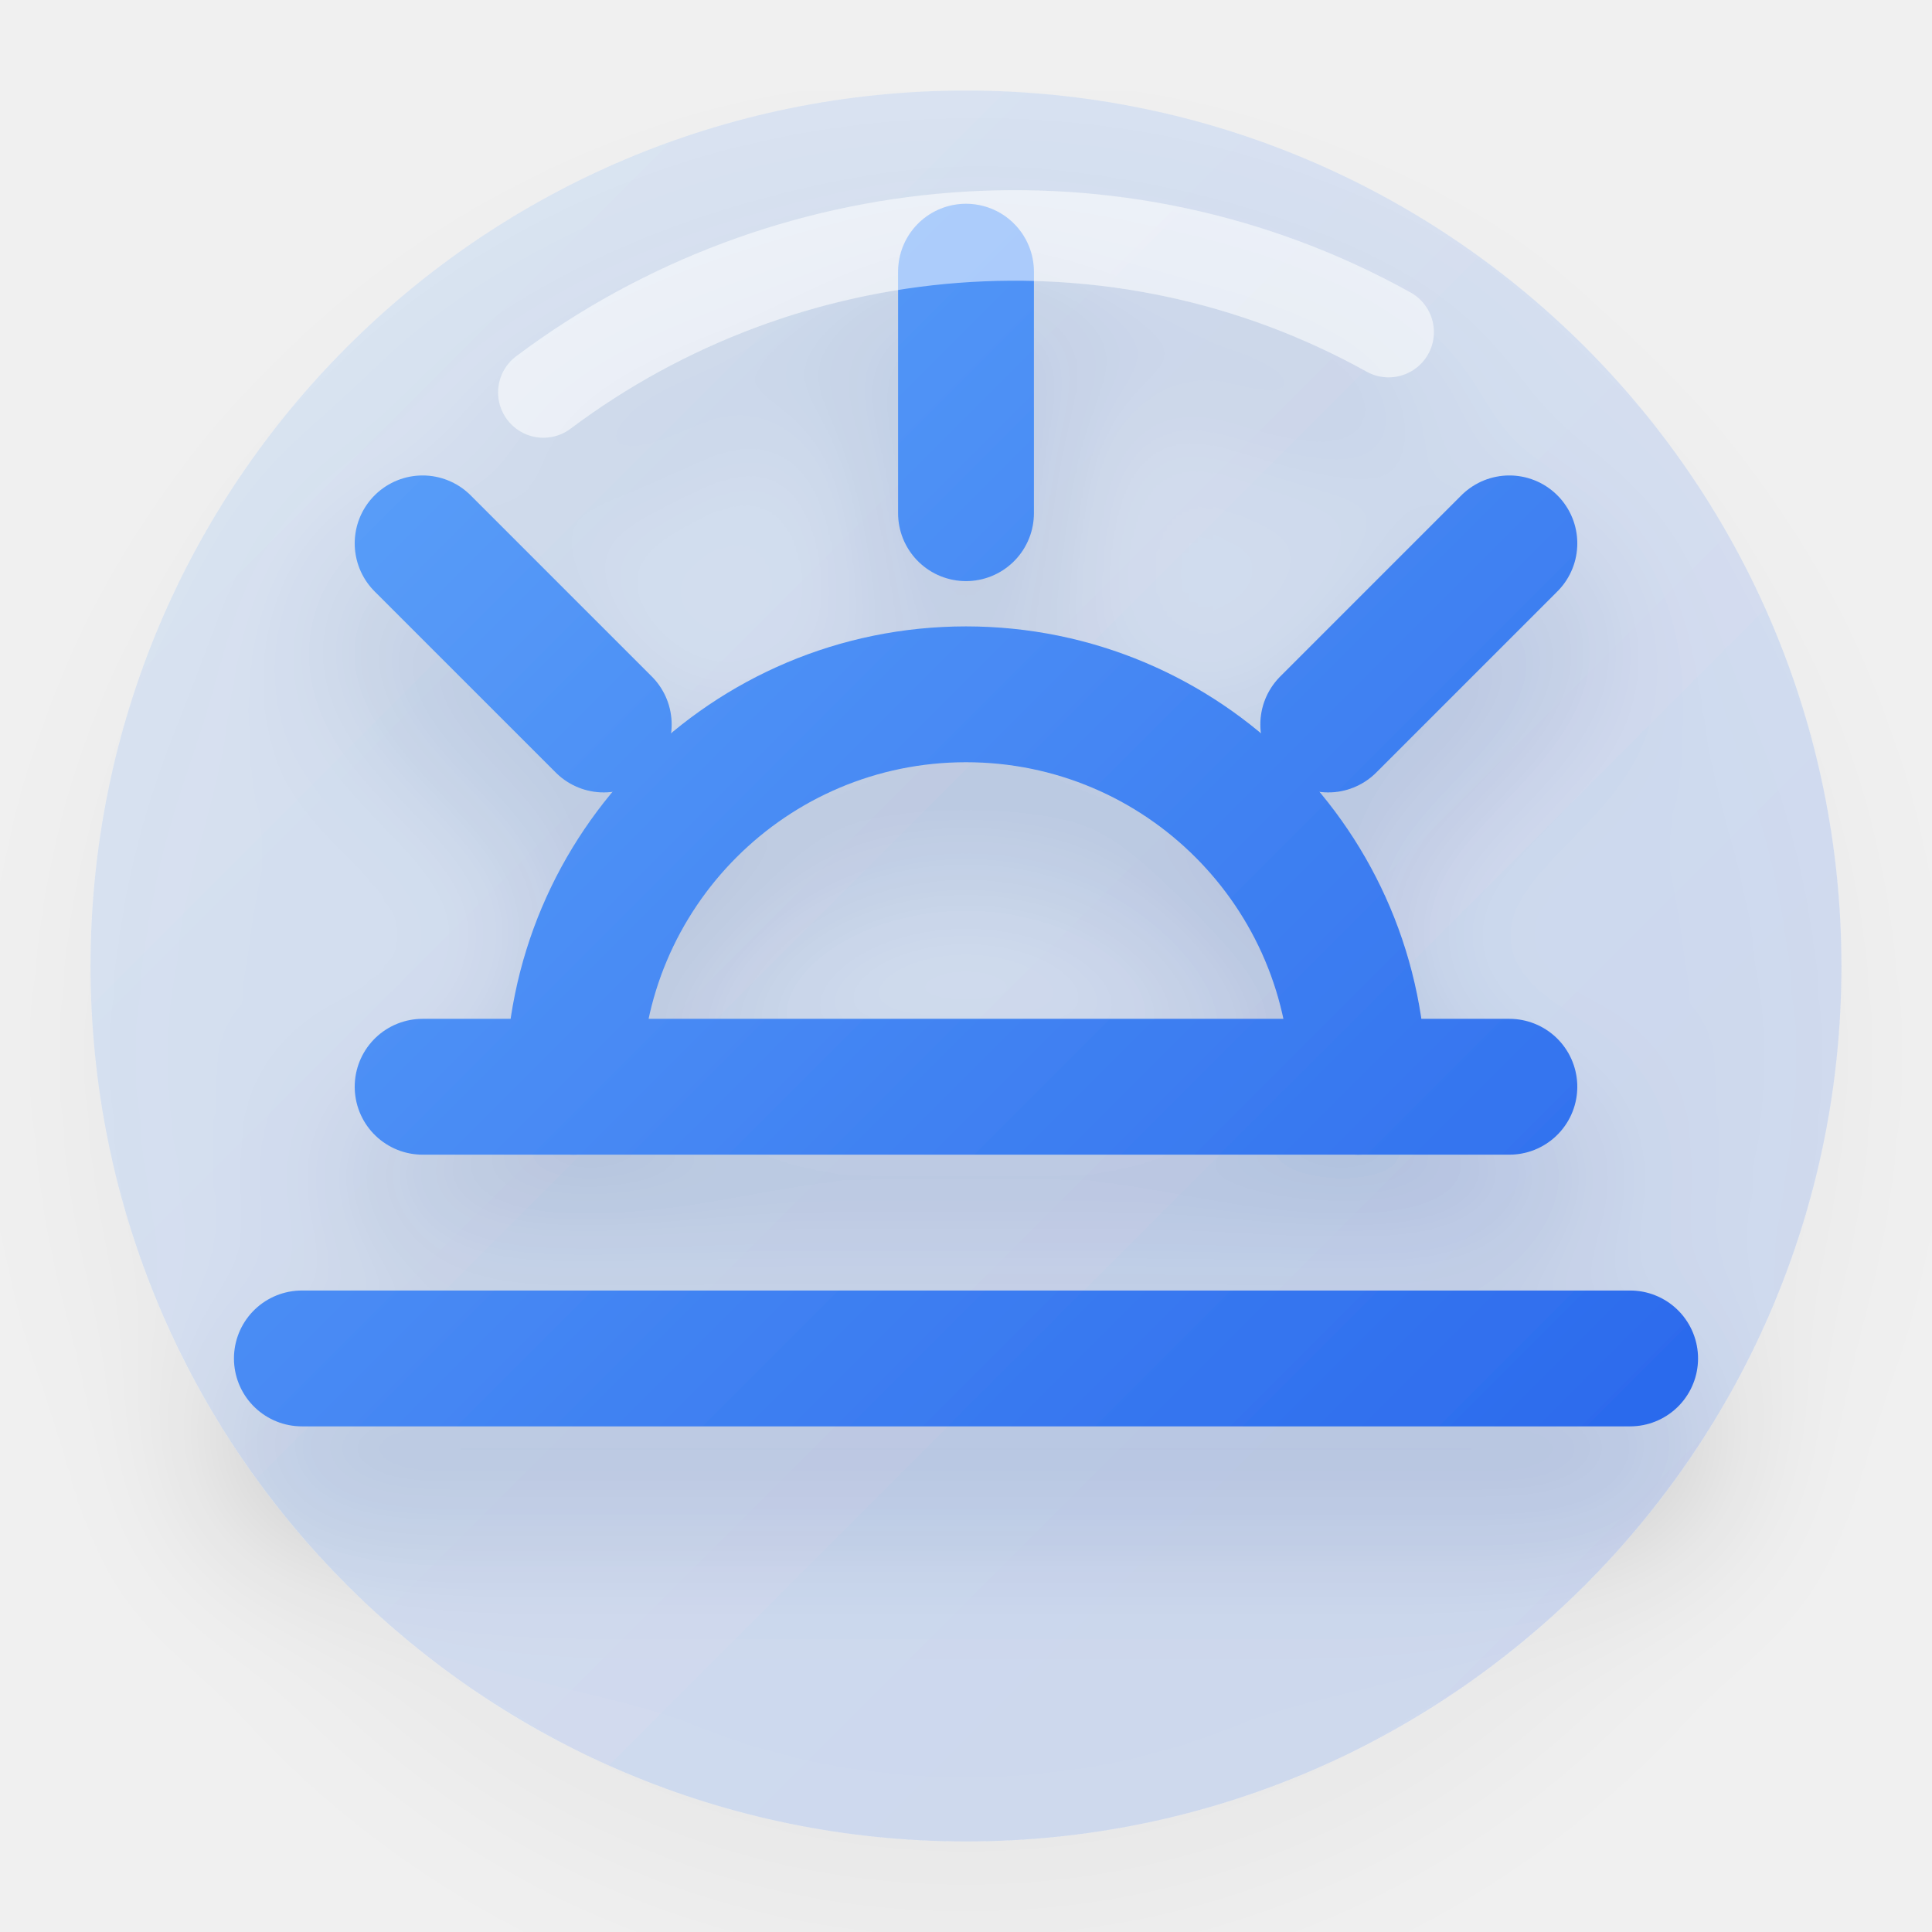
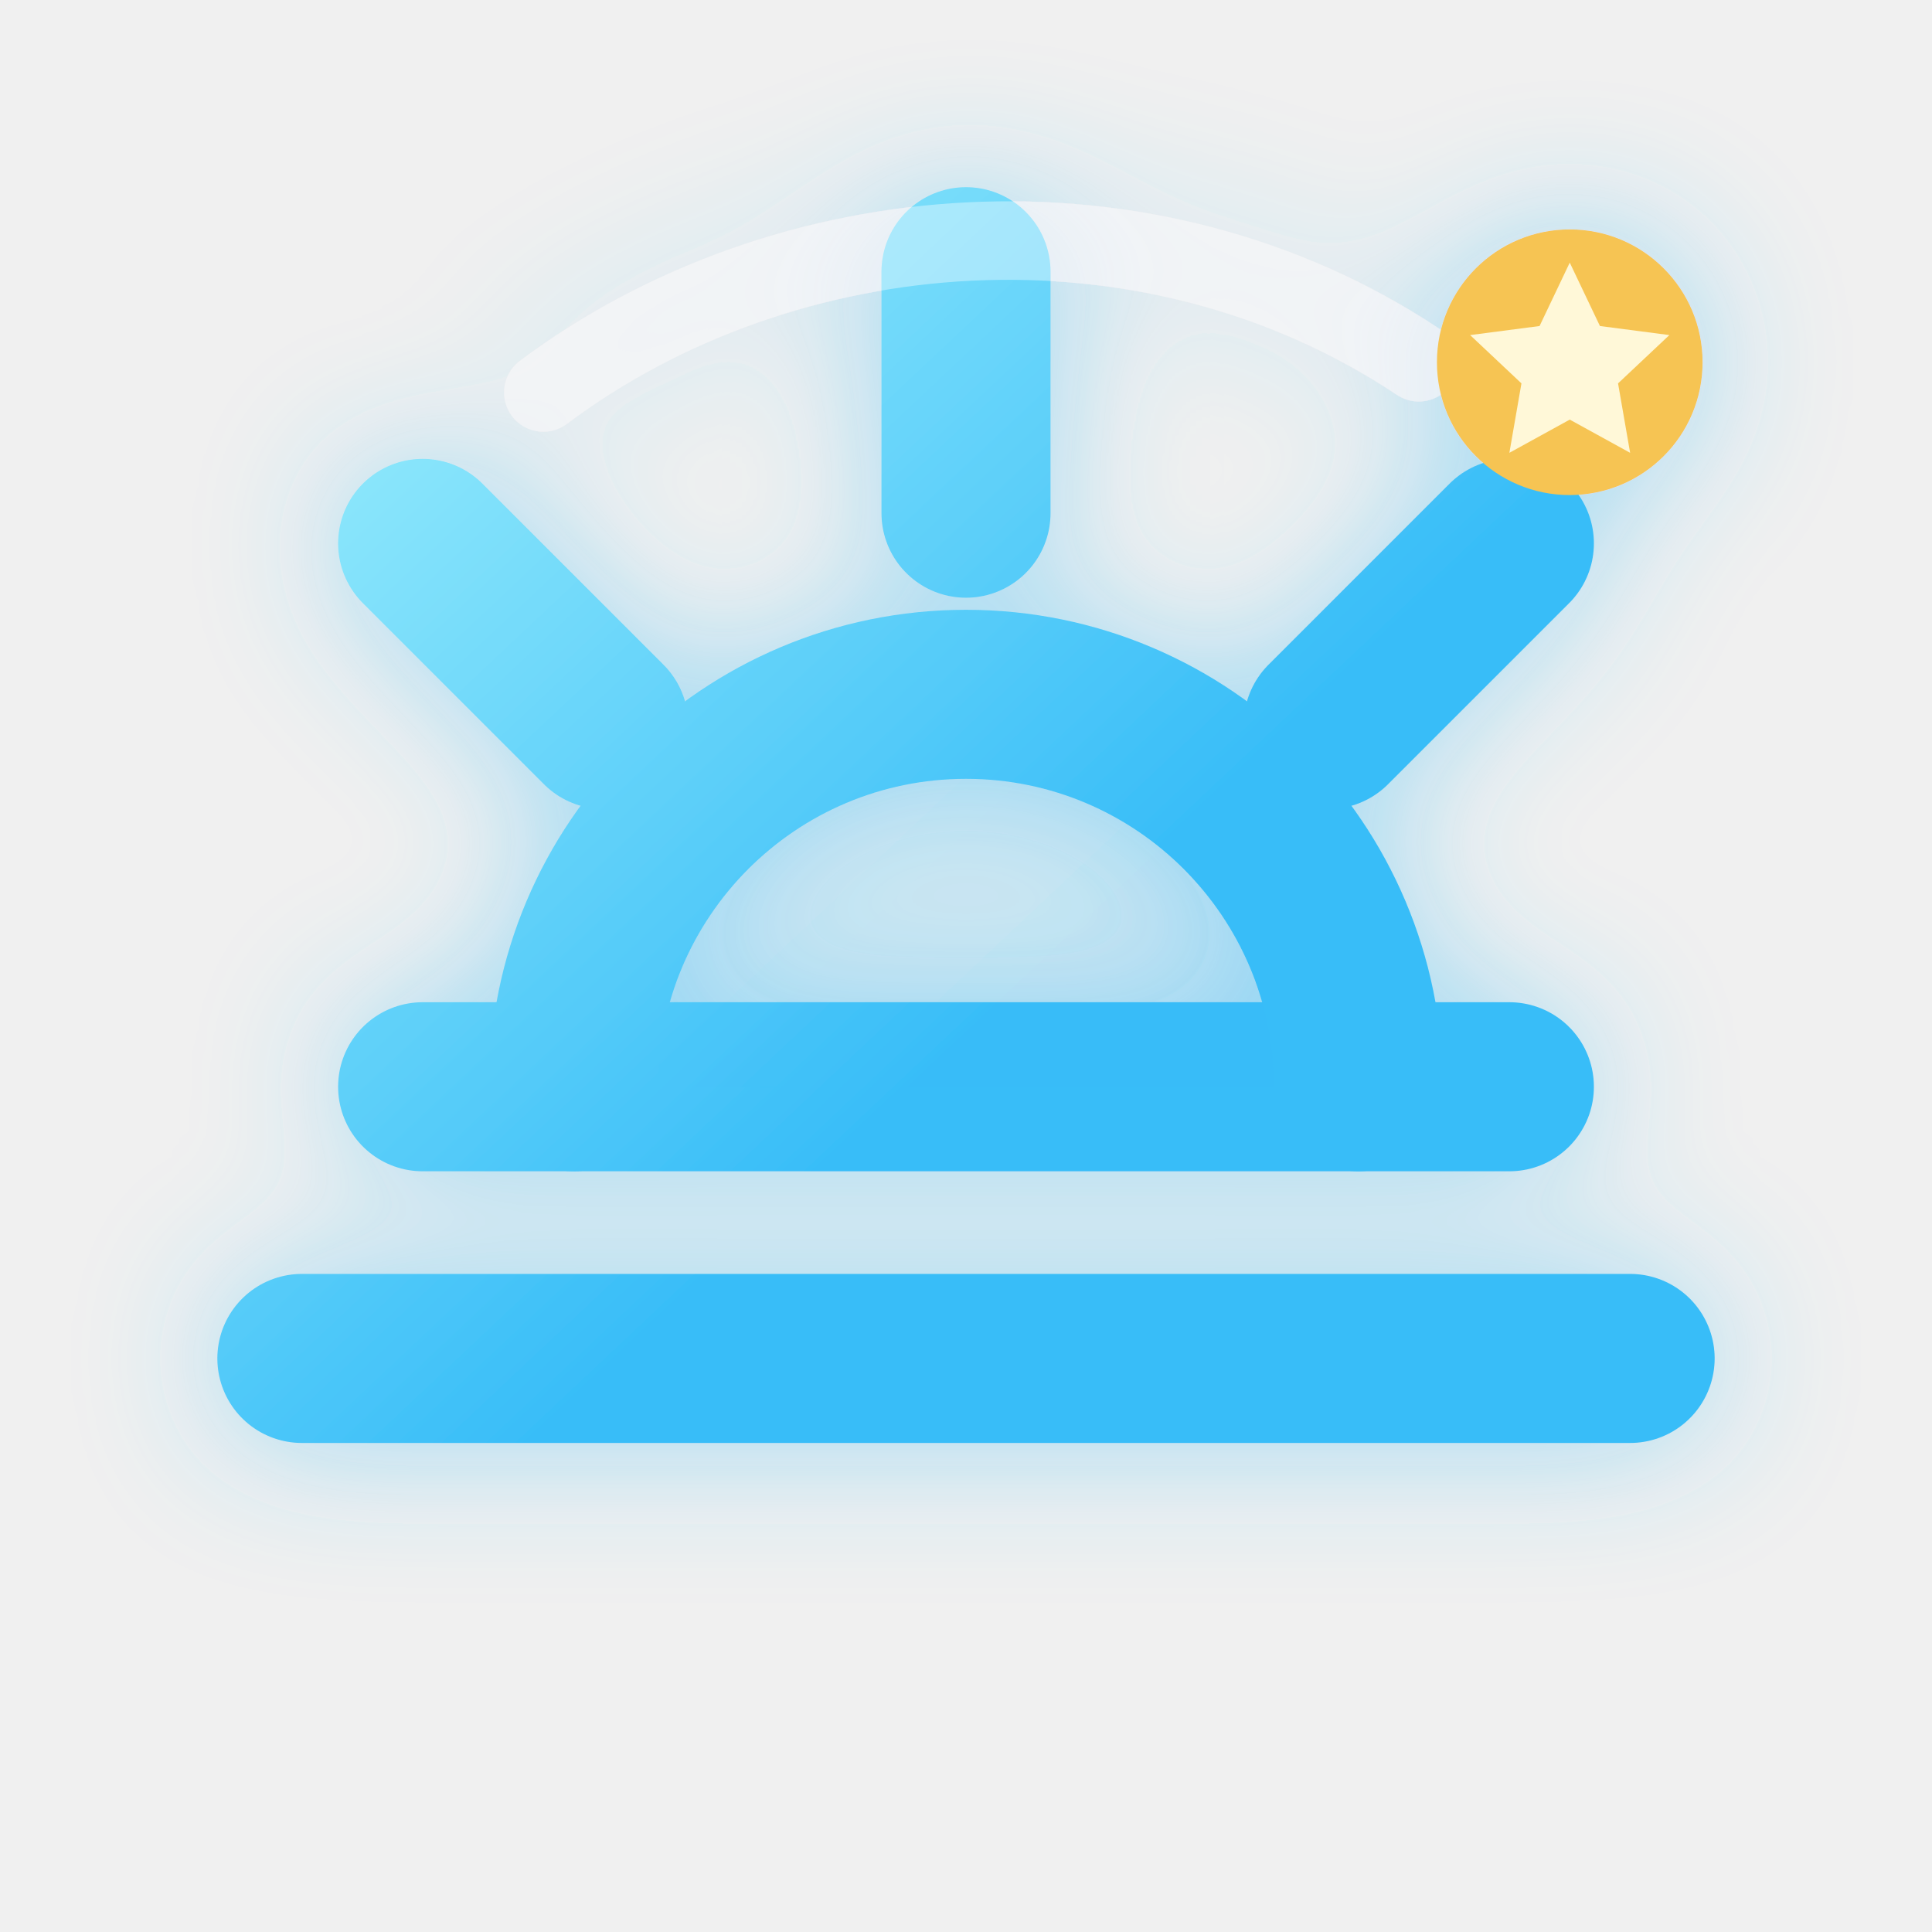
<svg xmlns="http://www.w3.org/2000/svg" viewBox="0 0 64 64" role="img" aria-labelledby="title">
  <defs>
-     <linearGradient id="g" x1="8" y1="8" x2="56" y2="56" gradientUnits="userSpaceOnUse">
-       <stop stop-color="#60A5FA" />
-       <stop offset="1" stop-color="#2563EB" />
+     <linearGradient id="g" x1="8" y1="7" x2="56" y2="58" gradientUnits="userSpaceOnUse">
+       <stop stop-color="#A5F3FC" />
+       <stop offset=".52" stop-color="#38BDF8" />
+       <stop offset="1" stop-color="#38BDF8" />
    </linearGradient>
-     <filter id="shadow" x="-25%" y="-25%" width="150%" height="160%">
-       <feDropShadow dx="0" dy="3" stdDeviation="2.5" flood-color="#101828" flood-opacity=".20" />
+     <filter id="shadow" x="-40%" y="-40%" width="180%" height="190%">
+       <feDropShadow dx="0" dy="4" stdDeviation="3" flood-color="#050314" flood-opacity=".50" />
+       <feDropShadow dx="0" dy="0" stdDeviation="2.4" flood-color="#38BDF8" flood-opacity=".42" />
    </filter>
  </defs>
  <g filter="url(#shadow)">
-     <circle cx="32" cy="32" r="29" fill="url(#g)" opacity=".15" />
-     <g fill="none" stroke="url(#g)" stroke-width="4.5" stroke-linecap="round" stroke-linejoin="round">
+     <g fill="url(#g)" fill-opacity=".14" stroke="url(#g)" stroke-width="5.6" stroke-linecap="round" stroke-linejoin="round">
      <path d="M10 45h44M14 36h36M32 9v8M14 18l6 6M50 18l-6 6" />
      <path d="M19 36a13 13 0 0 1 26 0" />
    </g>
-     <path d="M18 13c8-6 19-7 28-2" fill="none" stroke="#fff" stroke-opacity=".52" stroke-width="3" stroke-linecap="round" />
+     <path d="M18 13c8-6 20-7 29-1" fill="none" stroke="#fff" stroke-opacity=".38" stroke-width="2.6" stroke-linecap="round" />
+     <g aria-hidden="true">
+       <circle cx="52" cy="12" r="4.4" fill="#F6C453" />
+       <path d="m52 8.7 1 2.1 2.3.3-1.7 1.6.4 2.3-2-1.1-2 1.1.4-2.3-1.7-1.6 2.3-.3Z" fill="#FFF8D8" />
+     </g>
  </g>
</svg>
